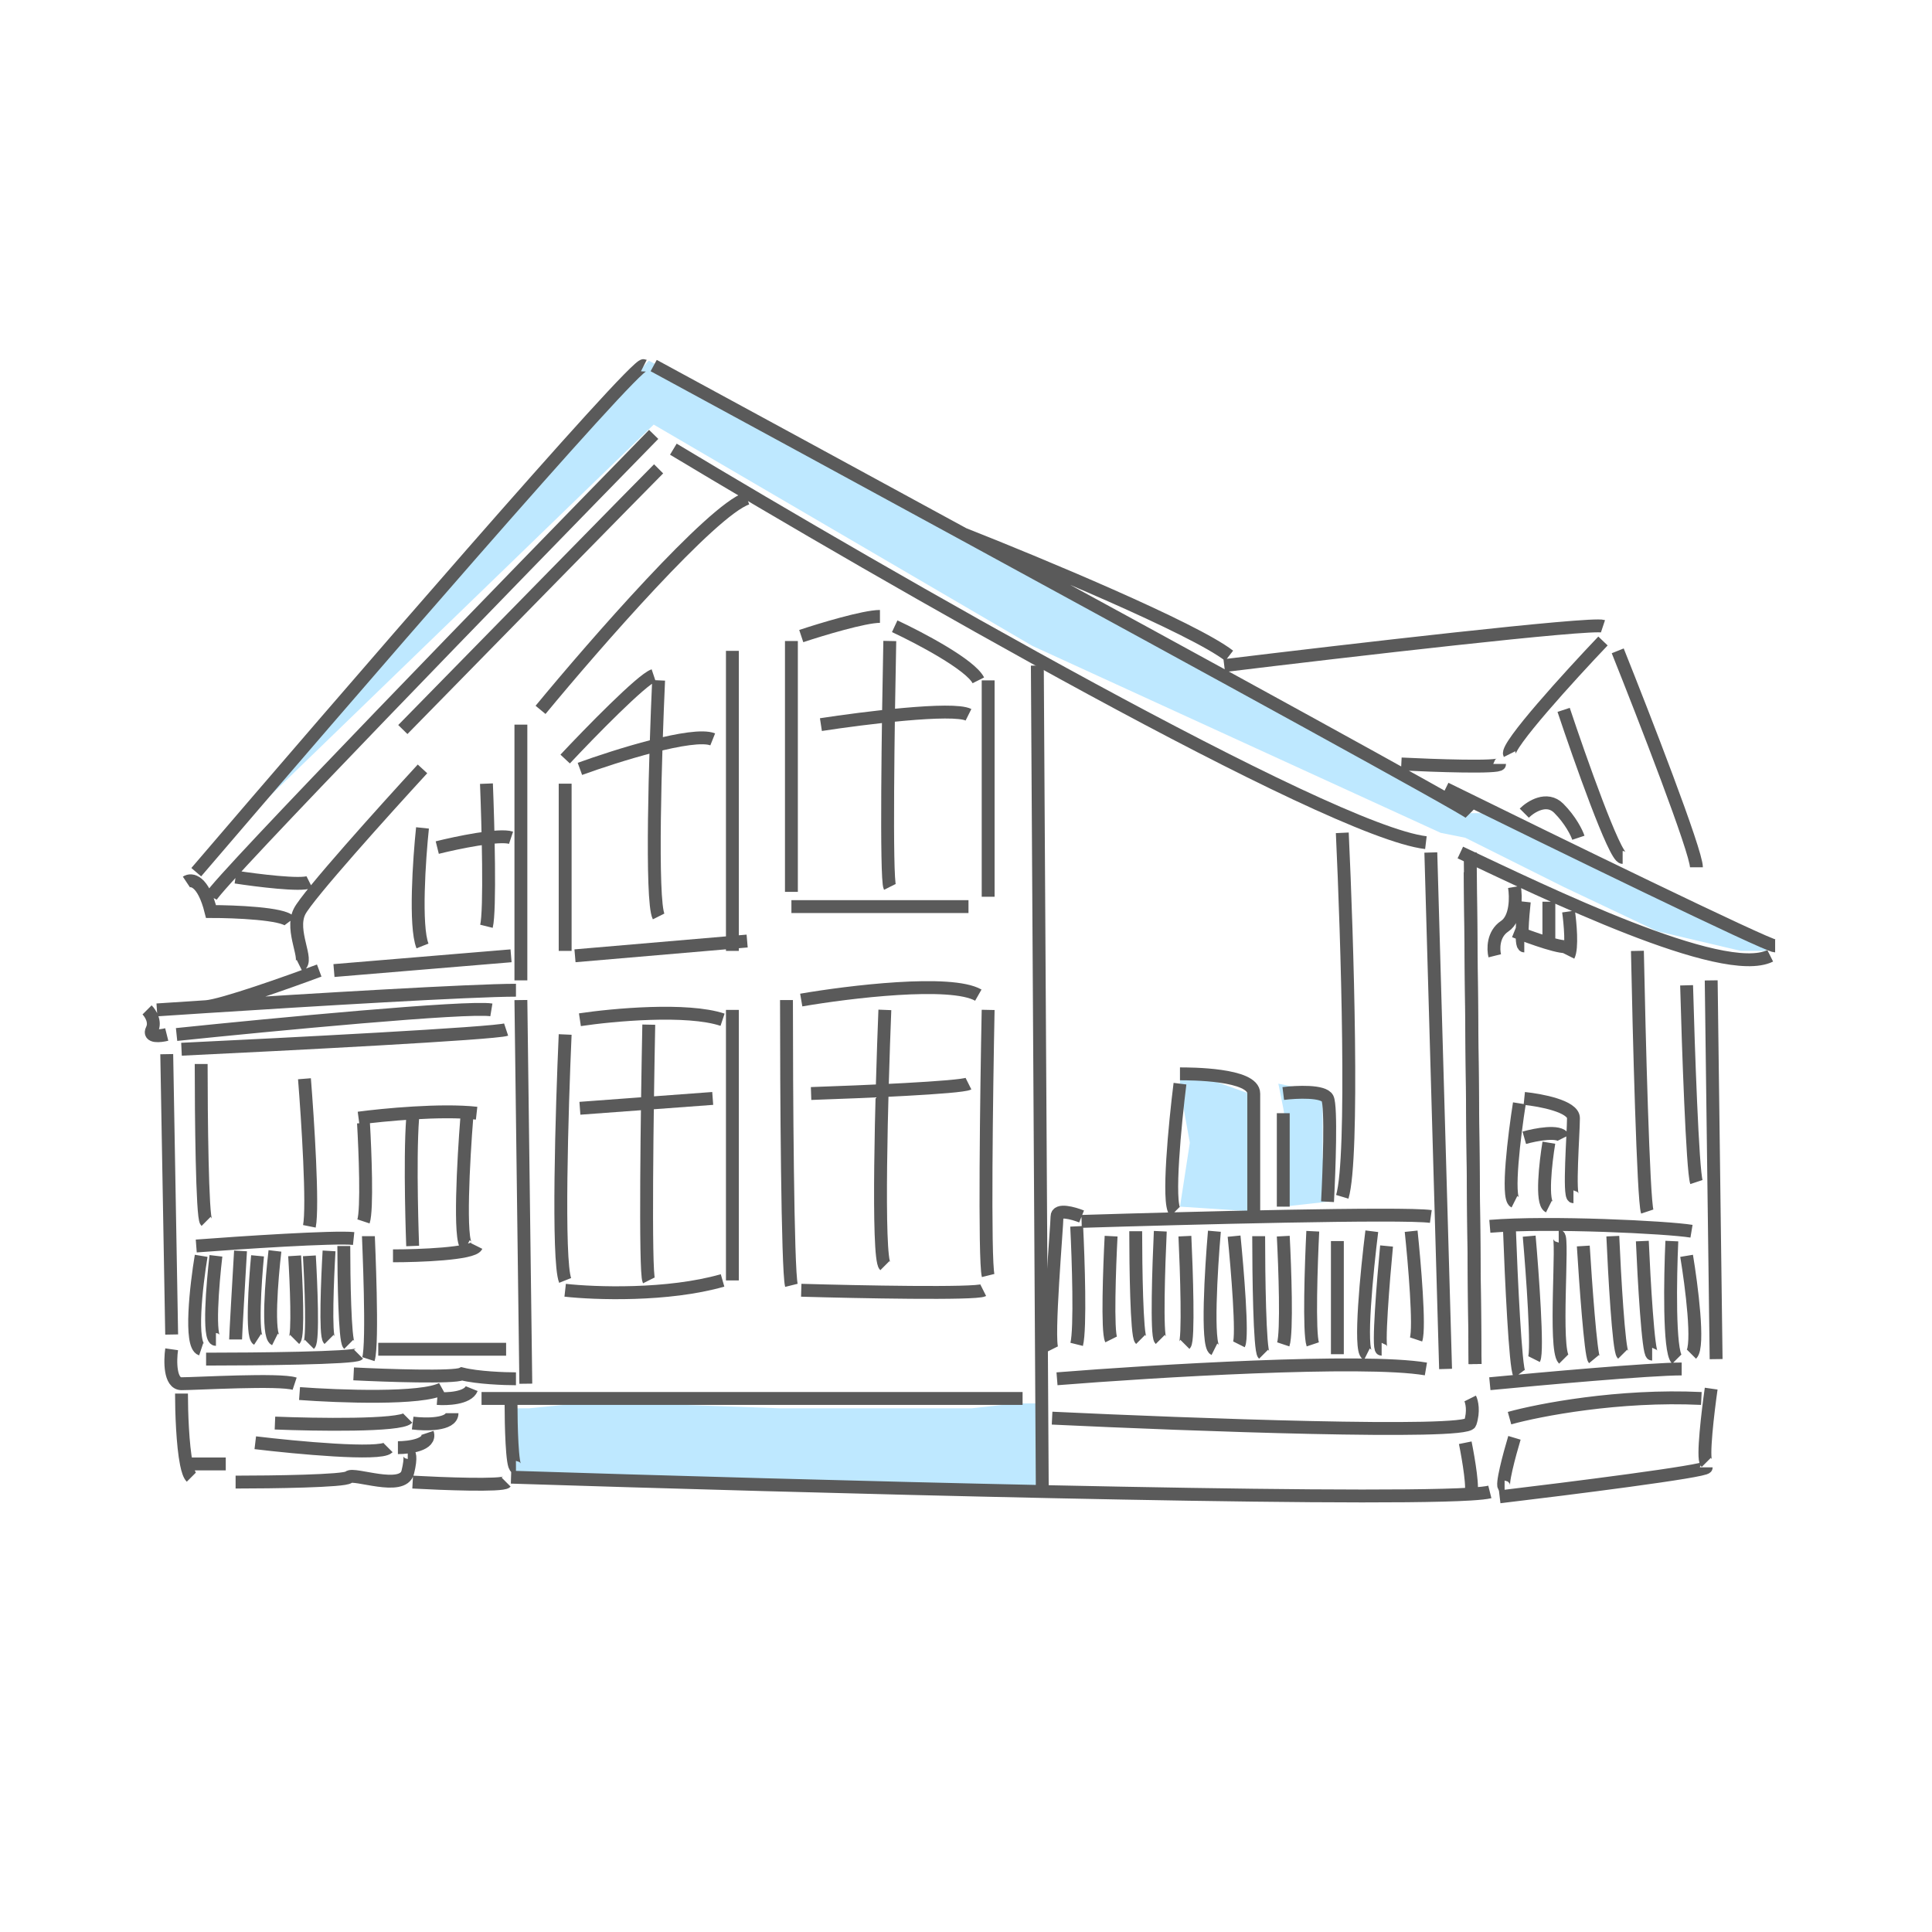
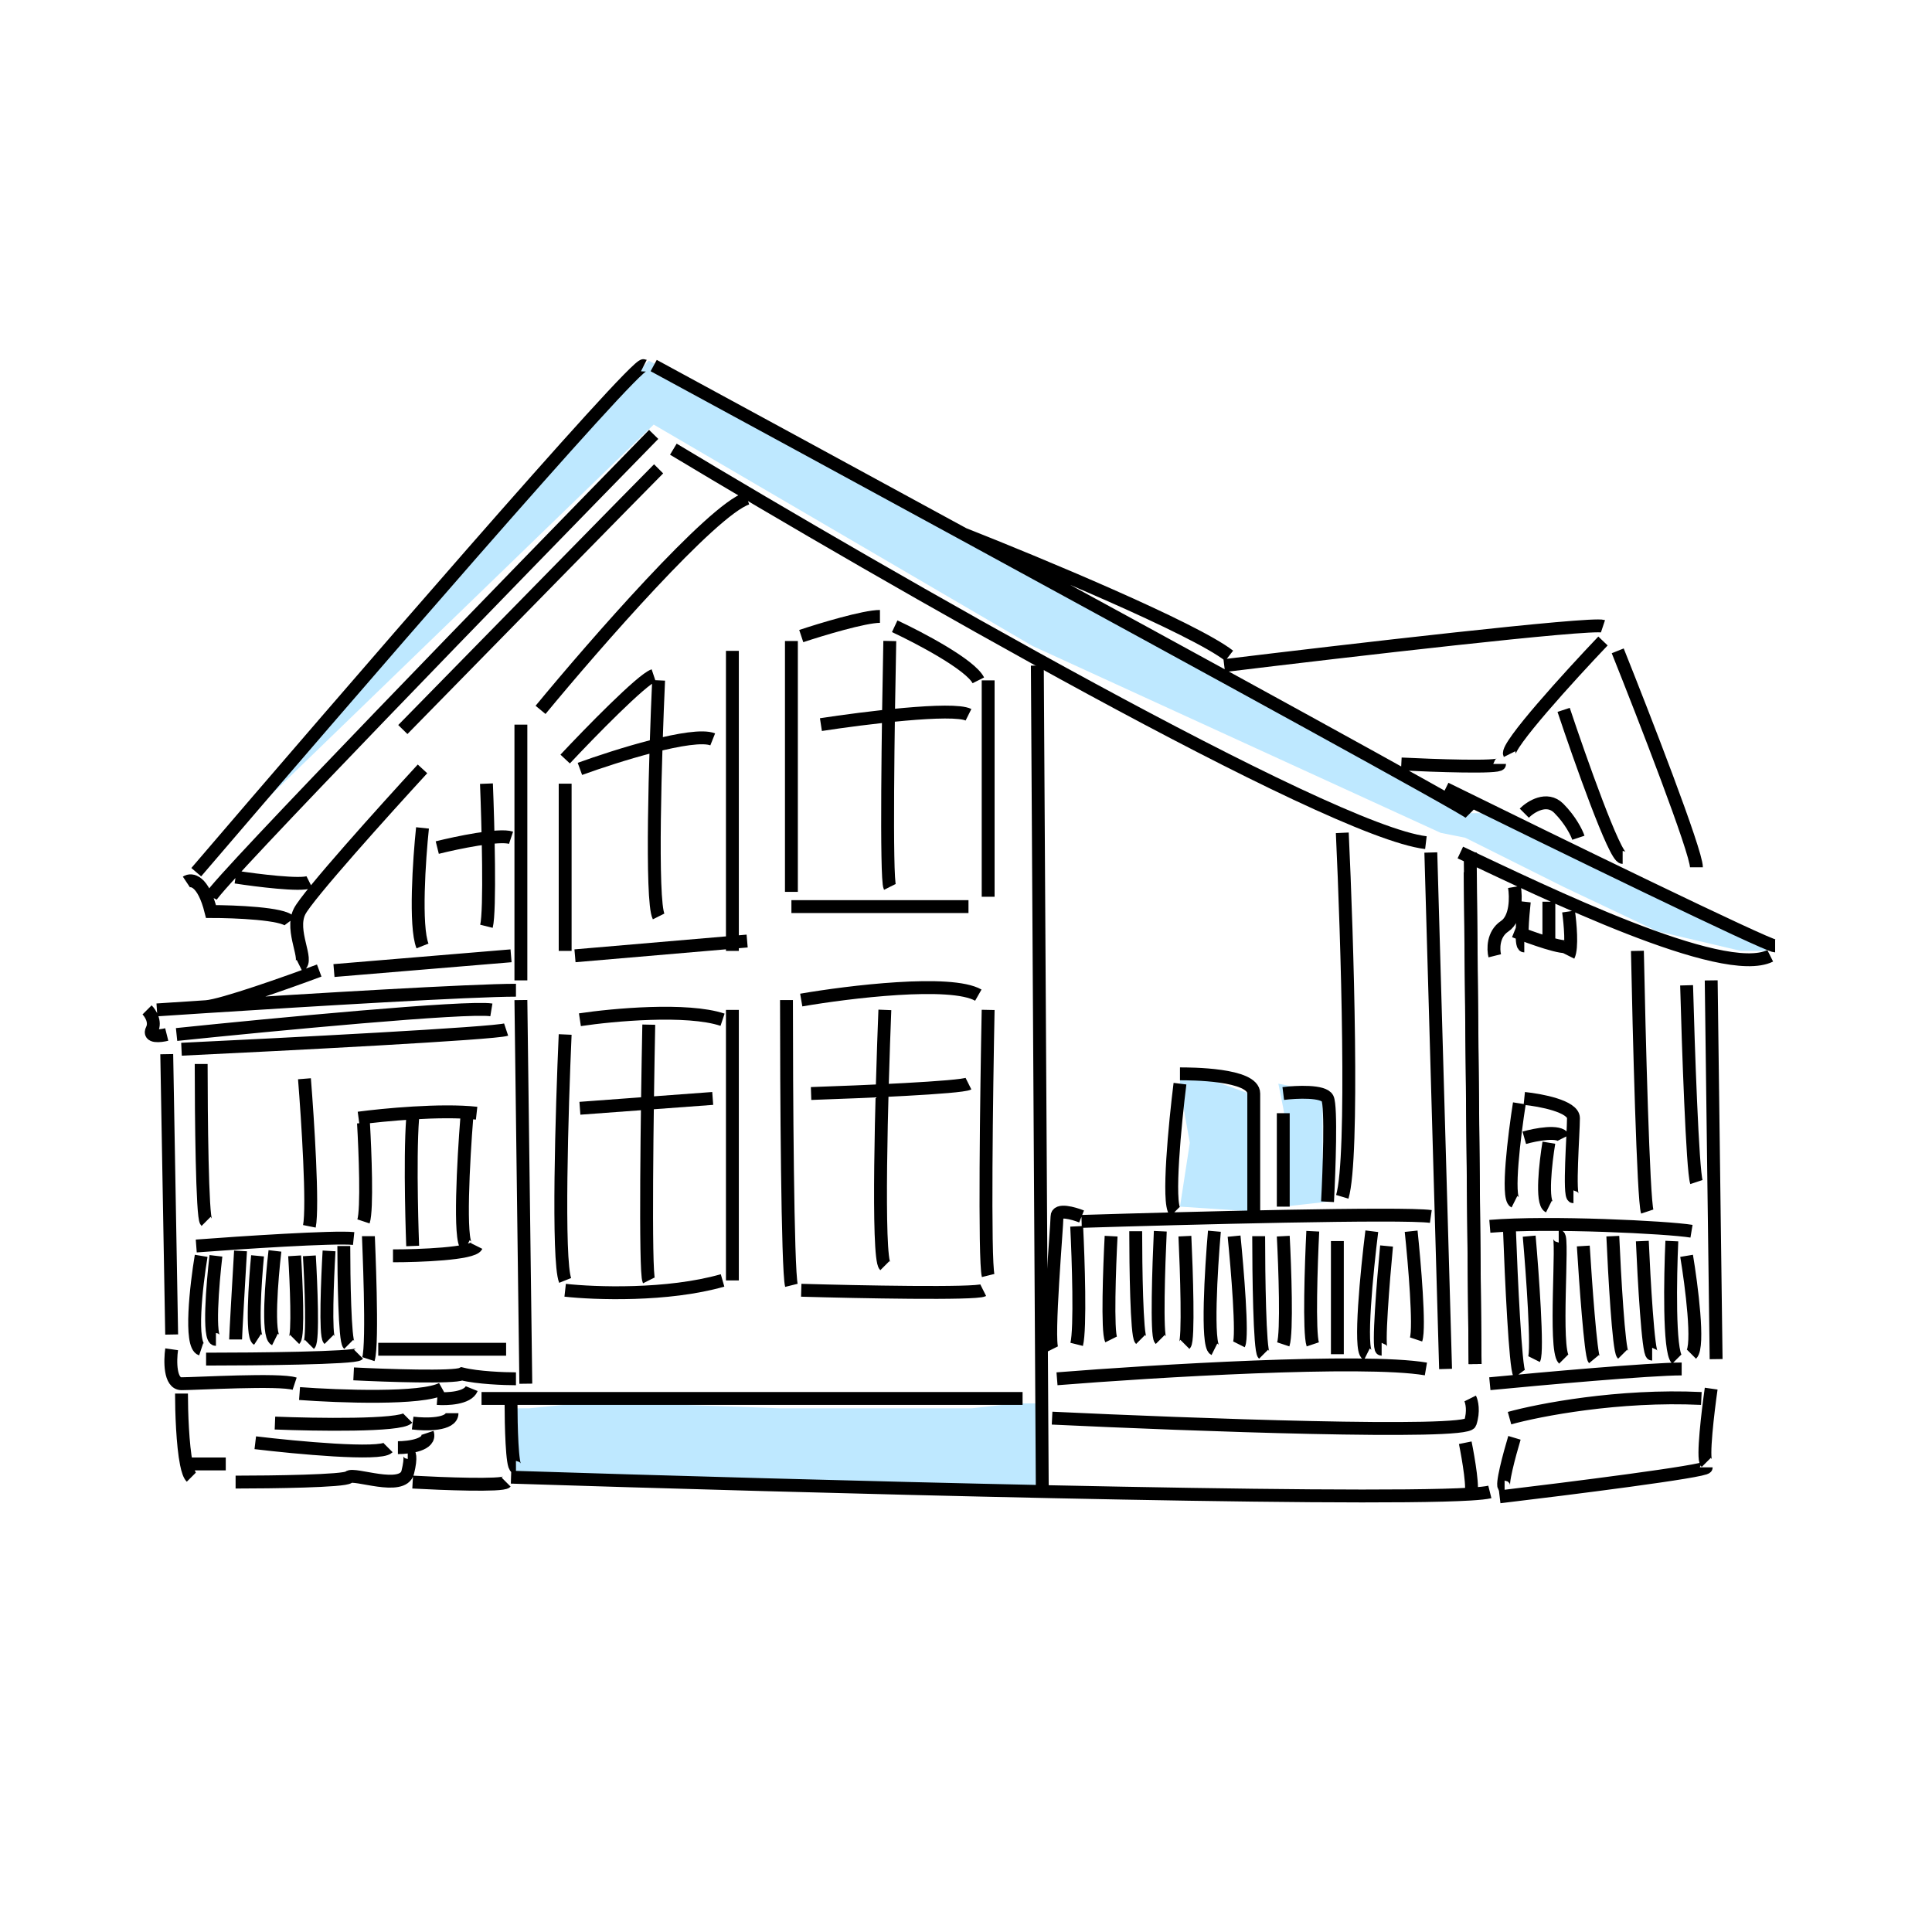
<svg xmlns="http://www.w3.org/2000/svg" width="150" height="150" viewBox="0 0 150 150" fill="none">
  <path d="M50.371 28L65.647 36.02L82.067 45.948L113.764 63.133H115.673L137.822 73.062L137.058 73.826H135.149L128.657 72.298L121.401 68.861L113.764 65.043L111.854 64.661L80.158 50.149L50.753 32.965L15.238 67.334L50.371 28Z" fill="#BEE8FF" />
  <path d="M39.679 109.341H41.075L44.894 108.959H49.858L60.551 109.341H70.098H75.444L78.881 108.959H80.409L80.409 112.396L80.791 115.833L39.929 114.687V114.687C40.182 112.921 40.1 111.122 39.69 109.386L39.679 109.341Z" fill="#BEE8FF" />
  <path d="M91.615 84.518V82.991L96.962 84.9V86.809V87.955V89.101L97.343 94.065L91.615 93.683L92.379 88.719L91.615 84.518Z" fill="#BEE8FF" />
  <path d="M99.634 86.046L99.252 84.136L101.161 84.518H102.307L102.689 85.664V86.81V88.337V89.865L103.071 93.302L99.634 93.683L100.016 91.01V88.337L99.634 86.046Z" fill="#BEE8FF" />
-   <path d="M61.062 77.644C61.062 84.518 61.139 98.572 61.444 99.793M62.208 77.644C65.9 77.008 73.817 76.04 75.956 77.263M76.719 78.408C76.592 84.773 76.414 97.808 76.719 99.03M62.208 100.175C66.663 100.303 75.727 100.481 76.338 100.175M68.7 78.408C68.445 84.773 68.089 97.655 68.7 98.266M62.972 84.9C66.791 84.773 74.581 84.442 75.192 84.136M37.386 108.577C51.006 108.577 78.476 108.577 79.393 108.577M39.677 114.687C61.715 115.394 104.944 116.559 114.144 116.001M115.671 115.833C115.399 115.901 114.881 115.956 114.144 116.001M116.435 116.214C121.781 115.578 132.474 114.229 132.474 113.923M132.856 107.813C132.601 109.595 132.169 113.236 132.474 113.541M117.199 110.104C119.49 109.468 125.677 108.271 132.092 108.577M115.671 107.431C119.617 107.049 128.121 106.286 130.565 106.286M117.581 111.632C117.199 112.905 116.512 115.451 116.817 115.451M113.762 112.014C114.017 113.272 114.449 115.83 114.144 116.001M81.684 110.104C92.377 110.614 113.838 111.403 114.144 110.486C114.449 109.57 114.271 108.831 114.144 108.577M82.066 107.049C89.576 106.449 105.819 105.457 110.707 106.286M91.613 84.136C91.231 87.192 90.62 93.454 91.231 94.065M91.613 83.373C92.377 83.373 97.341 83.373 97.341 84.9C97.341 86.122 97.341 91.519 97.341 94.065M99.632 86.428C99.632 88.592 99.632 93.072 99.632 93.683M99.632 84.9C100.651 84.773 102.764 84.671 103.069 85.282C103.375 85.893 103.197 90.883 103.069 93.302M104.215 64.66C104.597 72.807 105.131 89.865 104.215 92.92M83.975 94.829C92.122 94.575 108.95 94.142 111.089 94.447M83.593 95.211C83.721 97.757 83.899 103.154 83.593 104.376M83.975 94.447C83.339 94.193 82.066 93.836 82.066 94.447C82.066 95.211 81.302 103.994 81.684 104.758M86.266 95.975C86.139 98.393 85.961 103.383 86.266 103.994M88.176 95.593C88.176 98.266 88.252 103.689 88.558 103.994M90.085 95.593C89.958 98.266 89.78 103.689 90.085 103.994M91.995 95.975C92.122 98.648 92.3 104.071 91.995 104.376M94.286 95.593C94.031 98.521 93.675 104.452 94.286 104.758M95.814 95.975C96.068 98.521 96.501 103.765 96.195 104.376M97.723 95.975C97.723 98.903 97.799 104.834 98.105 105.14M99.632 95.975C99.76 98.393 99.938 103.46 99.632 104.376M101.924 95.593C101.796 98.139 101.618 103.46 101.924 104.376M103.833 96.357C103.833 98.903 103.833 104.223 103.833 105.14M106.506 95.593C106.124 98.648 105.513 104.834 106.124 105.14M107.652 96.739C107.397 99.412 106.964 104.758 107.27 104.758M109.561 95.593C109.816 98.011 110.249 103.078 109.943 103.994M127.128 73.826C127.255 80.19 127.586 93.149 127.892 94.065M118.345 85.282C119.617 85.409 122.163 85.893 122.163 86.81C122.163 87.955 121.781 92.92 122.163 92.92M117.963 85.664C117.581 88.082 116.97 92.996 117.581 93.302M118.345 88.337C119.236 88.082 121.094 87.726 121.4 88.337M120.254 88.719C119.999 90.246 119.643 93.378 120.254 93.683M115.671 95.211C120.254 94.829 129.495 95.287 131.328 95.593M117.199 95.593C117.326 99.114 117.657 106.258 117.963 106.667M118.726 95.975C118.981 98.903 119.414 104.911 119.108 105.522M121.018 95.975C121.4 95.975 120.636 104.758 121.4 105.522M122.927 96.739C123.098 99.539 123.503 105.216 123.756 105.522M125.218 95.975C125.346 98.903 125.677 104.834 125.982 105.14M127.51 96.357C127.637 99.284 127.968 105.14 128.273 105.14M129.801 96.357C129.674 99.157 129.572 104.911 130.183 105.522M130.947 97.502C131.328 99.793 131.939 104.529 131.328 105.14M130.947 76.499C131.074 81.209 131.405 90.858 131.71 91.774M113.38 66.188C119.872 69.243 133.773 76.04 137.439 74.207M114.144 67.716L114.526 105.904M111.089 66.188L112.234 106.286M117.581 68.861C117.708 69.625 117.734 71.305 116.817 71.916C115.9 72.527 115.926 73.698 116.053 74.207M117.581 72.298C118.854 72.807 121.476 73.749 121.781 73.444M121.781 70.771C121.909 71.662 122.087 73.597 121.781 74.207M120.254 70.007V73.062M118.345 70.007C118.217 71.153 118.039 73.444 118.345 73.444M32.039 115.069C34.331 115.196 38.99 115.374 39.295 115.069M18.292 115.069C21.092 115.069 26.77 114.992 27.075 114.687C27.457 114.305 31.276 115.833 31.658 114.305C31.963 113.083 31.785 112.777 31.658 112.777M14.091 108.195C14.091 109.619 14.176 112.191 14.473 113.66M14.855 114.687C14.7 114.532 14.574 114.16 14.473 113.66M14.473 113.66C15.364 113.66 17.223 113.66 17.528 113.66M13.327 104.758C13.2 105.649 13.175 107.431 14.091 107.431C15.237 107.431 21.729 107.049 22.875 107.431M16.001 105.522C19.82 105.522 27.534 105.445 27.839 105.14M29.367 104.758C30.13 104.758 38.149 104.758 39.295 104.758M27.457 106.667C30.003 106.795 35.248 106.973 35.859 106.667C37.08 106.973 39.168 107.049 40.059 107.049M23.256 108.195C26.311 108.422 32.803 108.663 34.331 107.813M21.347 110.486C24.529 110.614 31.046 110.715 31.658 110.104M19.82 112.014C23.002 112.396 29.519 113.007 30.13 112.396M30.894 112.396C31.785 112.396 33.491 112.166 33.185 111.25M32.039 110.486C33.058 110.614 35.095 110.639 35.095 109.722M33.949 108.577C34.713 108.637 36.317 108.569 36.622 107.813M15.619 82.609C15.619 86.555 15.695 94.524 16.001 94.829M23.638 83.754C23.893 86.937 24.326 93.683 24.02 95.211M27.839 86.81C29.748 86.555 34.255 86.122 37.004 86.428M36.24 86.81C35.986 89.992 35.629 96.433 36.24 96.739M32.039 86.81C31.785 90.119 32.039 96.739 32.039 96.739M28.221 87.192C28.348 89.356 28.526 93.913 28.221 94.829M30.512 97.502C32.549 97.502 36.699 97.35 37.004 96.739M15.237 96.739C18.674 96.479 25.93 95.999 27.457 96.158M15.619 97.502C15.237 99.793 14.702 104.452 15.619 104.758M16.765 97.502C16.51 99.666 16.154 103.994 16.765 103.994M18.674 97.12C18.547 99.284 18.292 103.689 18.292 103.994M19.996 97.502C19.8 99.539 19.526 103.689 19.996 103.994M21.347 97.12C21.093 99.284 20.736 103.689 21.347 103.994M22.875 97.502C23.002 99.539 23.18 103.689 22.875 103.994M24.02 97.502C24.148 99.666 24.326 104.071 24.02 104.376M25.548 97.12C25.421 99.284 25.242 103.689 25.548 103.994M26.693 96.739C26.693 99.157 26.769 104.071 27.075 104.376M28.603 95.975C28.603 96.158 28.985 104.34 28.603 105.522M52.279 34.874C68.573 44.675 103.069 64.508 110.707 65.424" stroke="#5A5A5A" />
-   <path d="M80.539 51.676L80.921 115.451M114.145 66.188L114.527 105.904M132.857 76.117L133.239 105.522M12.946 81.845L13.328 103.612M40.442 77.644L40.824 107.431M40.442 56.259V76.117M76.72 52.822V69.625M61.445 70.389H75.193M61.445 49.767V69.243M62.209 49.385C63.736 48.876 67.097 47.858 68.319 47.858M69.465 48.621C71.374 49.513 75.346 51.6 75.957 52.822M69.083 49.767C68.956 55.877 68.777 68.25 69.083 68.861M63.736 56.259C67.046 55.75 73.971 54.884 75.193 55.495M51.134 52.822C50.88 58.423 50.523 69.93 51.134 71.152M45.024 59.696C47.825 58.678 53.807 56.794 55.335 57.405M56.863 50.531V73.826M44.642 74.207L58.008 73.062M43.879 60.842V73.826M43.879 58.932C45.788 56.895 49.836 52.746 50.752 52.44M45.024 79.172C47.57 78.79 53.349 78.255 56.099 79.172M56.863 78.408V99.412M45.024 86.046L55.335 85.282M50.371 79.554C50.243 85.918 50.065 98.801 50.371 99.412M43.879 80.317C43.624 86.046 43.268 97.884 43.879 99.412M43.879 100.175C46.17 100.43 51.822 100.634 56.099 99.412" stroke="#5A5A5A" />
-   <path d="M14.091 81.463C22.111 81.082 38.379 80.241 39.295 79.936M13.709 80.318C21.092 79.554 36.317 78.103 38.15 78.408M12.945 80.318C12.436 80.445 11.494 80.547 11.8 79.936C12.105 79.325 11.673 78.663 11.418 78.408M12.182 78.408C13.293 78.334 14.588 78.249 16 78.158M40.059 76.881C36.666 76.881 24.294 77.624 16 78.158M24.784 75.353C22.365 76.255 17.223 78.079 16 78.158M25.929 75.353L39.677 74.208M32.803 64.279C32.549 66.697 32.192 71.916 32.803 73.444M37.768 60.842C37.895 64.024 38.073 70.694 37.768 71.916M33.949 65.806C35.477 65.424 38.761 64.737 39.677 65.043M32.803 59.696C29.875 62.879 23.867 69.549 23.256 70.771C22.492 72.298 24.02 74.59 23.256 74.971M18.292 68.097C19.947 68.352 23.409 68.785 24.02 68.479M22.492 71.534C22.034 70.923 18.228 70.771 16.382 70.771C15.771 68.327 14.855 68.225 14.473 68.479M41.968 55.114C46.169 50.022 55.258 39.609 58.007 38.693M31.276 56.641C37.386 50.404 49.912 37.623 51.134 36.401M50.752 33.728C39.55 45.185 16.993 68.403 16.382 69.625M15.237 67.716C26.566 54.477 49.377 28.076 49.988 28.382M50.752 28.382C57.332 31.953 66.003 36.665 74.81 41.463M114.144 63.133C113.726 62.715 93.944 51.886 74.81 41.463M95.05 51.677C104.47 50.531 123.538 48.316 124.455 48.622M74.81 41.463C80.538 43.722 92.682 48.774 95.432 50.913M124.455 49.767C121.909 52.44 116.893 57.94 117.199 58.55M121.4 55.114C122.673 58.932 125.371 66.57 125.982 66.57M125.6 50.531C127.637 55.623 131.71 66.112 131.71 67.334M112.235 61.224C120.509 65.297 137.21 73.444 137.821 73.444M108.798 59.314C111.343 59.441 116.435 59.62 116.435 59.314M118.345 63.133C118.854 62.624 120.101 61.835 121.018 62.751C121.934 63.668 122.418 64.661 122.545 65.043M39.677 108.959C39.677 110.614 39.754 113.923 40.059 113.923" stroke="#5A5A5A" />
+   <path d="M61.062 77.644C61.062 84.518 61.139 98.572 61.444 99.793M62.208 77.644C65.9 77.008 73.817 76.04 75.956 77.263M76.719 78.408C76.592 84.773 76.414 97.808 76.719 99.03M62.208 100.175C66.663 100.303 75.727 100.481 76.338 100.175M68.7 78.408C68.445 84.773 68.089 97.655 68.7 98.266M62.972 84.9C66.791 84.773 74.581 84.442 75.192 84.136M37.386 108.577C51.006 108.577 78.476 108.577 79.393 108.577M39.677 114.687C61.715 115.394 104.944 116.559 114.144 116.001M115.671 115.833C115.399 115.901 114.881 115.956 114.144 116.001M116.435 116.214C121.781 115.578 132.474 114.229 132.474 113.923M132.856 107.813C132.601 109.595 132.169 113.236 132.474 113.541M117.199 110.104C119.49 109.468 125.677 108.271 132.092 108.577M115.671 107.431C119.617 107.049 128.121 106.286 130.565 106.286M117.581 111.632C117.199 112.905 116.512 115.451 116.817 115.451M113.762 112.014C114.017 113.272 114.449 115.83 114.144 116.001M81.684 110.104C92.377 110.614 113.838 111.403 114.144 110.486C114.449 109.57 114.271 108.831 114.144 108.577M82.066 107.049C89.576 106.449 105.819 105.457 110.707 106.286M91.613 84.136C91.231 87.192 90.62 93.454 91.231 94.065M91.613 83.373C92.377 83.373 97.341 83.373 97.341 84.9C97.341 86.122 97.341 91.519 97.341 94.065M99.632 86.428C99.632 88.592 99.632 93.072 99.632 93.683M99.632 84.9C100.651 84.773 102.764 84.671 103.069 85.282C103.375 85.893 103.197 90.883 103.069 93.302M104.215 64.66C104.597 72.807 105.131 89.865 104.215 92.92M83.975 94.829C92.122 94.575 108.95 94.142 111.089 94.447M83.593 95.211C83.721 97.757 83.899 103.154 83.593 104.376M83.975 94.447C83.339 94.193 82.066 93.836 82.066 94.447C82.066 95.211 81.302 103.994 81.684 104.758M86.266 95.975C86.139 98.393 85.961 103.383 86.266 103.994M88.176 95.593C88.176 98.266 88.252 103.689 88.558 103.994M90.085 95.593C89.958 98.266 89.78 103.689 90.085 103.994M91.995 95.975C92.122 98.648 92.3 104.071 91.995 104.376M94.286 95.593C94.031 98.521 93.675 104.452 94.286 104.758M95.814 95.975C96.068 98.521 96.501 103.765 96.195 104.376M97.723 95.975C97.723 98.903 97.799 104.834 98.105 105.14M99.632 95.975C99.76 98.393 99.938 103.46 99.632 104.376M101.924 95.593C101.796 98.139 101.618 103.46 101.924 104.376M103.833 96.357C103.833 98.903 103.833 104.223 103.833 105.14M106.506 95.593C106.124 98.648 105.513 104.834 106.124 105.14M107.652 96.739C107.397 99.412 106.964 104.758 107.27 104.758M109.561 95.593C109.816 98.011 110.249 103.078 109.943 103.994M127.128 73.826C127.255 80.19 127.586 93.149 127.892 94.065M118.345 85.282C119.617 85.409 122.163 85.893 122.163 86.81C122.163 87.955 121.781 92.92 122.163 92.92M117.963 85.664C117.581 88.082 116.97 92.996 117.581 93.302M118.345 88.337C119.236 88.082 121.094 87.726 121.4 88.337M120.254 88.719C119.999 90.246 119.643 93.378 120.254 93.683M115.671 95.211C120.254 94.829 129.495 95.287 131.328 95.593M117.199 95.593C117.326 99.114 117.657 106.258 117.963 106.667M118.726 95.975C118.981 98.903 119.414 104.911 119.108 105.522M121.018 95.975C121.4 95.975 120.636 104.758 121.4 105.522M122.927 96.739C123.098 99.539 123.503 105.216 123.756 105.522M125.218 95.975C125.346 98.903 125.677 104.834 125.982 105.14M127.51 96.357C127.637 99.284 127.968 105.14 128.273 105.14M129.801 96.357C129.674 99.157 129.572 104.911 130.183 105.522M130.947 97.502C131.328 99.793 131.939 104.529 131.328 105.14M130.947 76.499C131.074 81.209 131.405 90.858 131.71 91.774M113.38 66.188C119.872 69.243 133.773 76.04 137.439 74.207M114.144 67.716L114.526 105.904M111.089 66.188L112.234 106.286M117.581 68.861C117.708 69.625 117.734 71.305 116.817 71.916C115.9 72.527 115.926 73.698 116.053 74.207M117.581 72.298C118.854 72.807 121.476 73.749 121.781 73.444M121.781 70.771C121.909 71.662 122.087 73.597 121.781 74.207M120.254 70.007V73.062M118.345 70.007C118.217 71.153 118.039 73.444 118.345 73.444M32.039 115.069C34.331 115.196 38.99 115.374 39.295 115.069M18.292 115.069C21.092 115.069 26.77 114.992 27.075 114.687C27.457 114.305 31.276 115.833 31.658 114.305C31.963 113.083 31.785 112.777 31.658 112.777M14.091 108.195C14.091 109.619 14.176 112.191 14.473 113.66M14.855 114.687C14.7 114.532 14.574 114.16 14.473 113.66M14.473 113.66C15.364 113.66 17.223 113.66 17.528 113.66M13.327 104.758C13.2 105.649 13.175 107.431 14.091 107.431C15.237 107.431 21.729 107.049 22.875 107.431M16.001 105.522C19.82 105.522 27.534 105.445 27.839 105.14M29.367 104.758C30.13 104.758 38.149 104.758 39.295 104.758M27.457 106.667C30.003 106.795 35.248 106.973 35.859 106.667C37.08 106.973 39.168 107.049 40.059 107.049M23.256 108.195C26.311 108.422 32.803 108.663 34.331 107.813M21.347 110.486C24.529 110.614 31.046 110.715 31.658 110.104M19.82 112.014C23.002 112.396 29.519 113.007 30.13 112.396M30.894 112.396C31.785 112.396 33.491 112.166 33.185 111.25M32.039 110.486C33.058 110.614 35.095 110.639 35.095 109.722M33.949 108.577C34.713 108.637 36.317 108.569 36.622 107.813M15.619 82.609C15.619 86.555 15.695 94.524 16.001 94.829M23.638 83.754C23.893 86.937 24.326 93.683 24.02 95.211M27.839 86.81C29.748 86.555 34.255 86.122 37.004 86.428M36.24 86.81C35.986 89.992 35.629 96.433 36.24 96.739M32.039 86.81C31.785 90.119 32.039 96.739 32.039 96.739M28.221 87.192C28.348 89.356 28.526 93.913 28.221 94.829M30.512 97.502C32.549 97.502 36.699 97.35 37.004 96.739M15.237 96.739C18.674 96.479 25.93 95.999 27.457 96.158M15.619 97.502C15.237 99.793 14.702 104.452 15.619 104.758M16.765 97.502C16.51 99.666 16.154 103.994 16.765 103.994M18.674 97.12C18.547 99.284 18.292 103.689 18.292 103.994M19.996 97.502C19.8 99.539 19.526 103.689 19.996 103.994M21.347 97.12C21.093 99.284 20.736 103.689 21.347 103.994M22.875 97.502C23.002 99.539 23.18 103.689 22.875 103.994M24.02 97.502C24.148 99.666 24.326 104.071 24.02 104.376M25.548 97.12C25.421 99.284 25.242 103.689 25.548 103.994M26.693 96.739C26.693 99.157 26.769 104.071 27.075 104.376M28.603 95.975C28.603 96.158 28.985 104.34 28.603 105.522M52.279 34.874C68.573 44.675 103.069 64.508 110.707 65.424" stroke="#000" />
+   <path d="M80.539 51.676L80.921 115.451M114.145 66.188L114.527 105.904M132.857 76.117L133.239 105.522M12.946 81.845L13.328 103.612M40.442 77.644L40.824 107.431M40.442 56.259V76.117M76.72 52.822V69.625M61.445 70.389H75.193M61.445 49.767V69.243M62.209 49.385C63.736 48.876 67.097 47.858 68.319 47.858M69.465 48.621C71.374 49.513 75.346 51.6 75.957 52.822M69.083 49.767C68.956 55.877 68.777 68.25 69.083 68.861M63.736 56.259C67.046 55.75 73.971 54.884 75.193 55.495M51.134 52.822C50.88 58.423 50.523 69.93 51.134 71.152M45.024 59.696C47.825 58.678 53.807 56.794 55.335 57.405M56.863 50.531V73.826M44.642 74.207L58.008 73.062M43.879 60.842V73.826M43.879 58.932C45.788 56.895 49.836 52.746 50.752 52.44M45.024 79.172C47.57 78.79 53.349 78.255 56.099 79.172M56.863 78.408V99.412M45.024 86.046L55.335 85.282M50.371 79.554C50.243 85.918 50.065 98.801 50.371 99.412M43.879 80.317C43.624 86.046 43.268 97.884 43.879 99.412M43.879 100.175C46.17 100.43 51.822 100.634 56.099 99.412" stroke="#000" />
+   <path d="M14.091 81.463C22.111 81.082 38.379 80.241 39.295 79.936M13.709 80.318C21.092 79.554 36.317 78.103 38.15 78.408M12.945 80.318C12.436 80.445 11.494 80.547 11.8 79.936C12.105 79.325 11.673 78.663 11.418 78.408M12.182 78.408C13.293 78.334 14.588 78.249 16 78.158M40.059 76.881C36.666 76.881 24.294 77.624 16 78.158M24.784 75.353C22.365 76.255 17.223 78.079 16 78.158M25.929 75.353L39.677 74.208M32.803 64.279C32.549 66.697 32.192 71.916 32.803 73.444M37.768 60.842C37.895 64.024 38.073 70.694 37.768 71.916M33.949 65.806C35.477 65.424 38.761 64.737 39.677 65.043M32.803 59.696C29.875 62.879 23.867 69.549 23.256 70.771C22.492 72.298 24.02 74.59 23.256 74.971M18.292 68.097C19.947 68.352 23.409 68.785 24.02 68.479M22.492 71.534C22.034 70.923 18.228 70.771 16.382 70.771C15.771 68.327 14.855 68.225 14.473 68.479M41.968 55.114C46.169 50.022 55.258 39.609 58.007 38.693M31.276 56.641C37.386 50.404 49.912 37.623 51.134 36.401M50.752 33.728C39.55 45.185 16.993 68.403 16.382 69.625M15.237 67.716C26.566 54.477 49.377 28.076 49.988 28.382M50.752 28.382C57.332 31.953 66.003 36.665 74.81 41.463M114.144 63.133C113.726 62.715 93.944 51.886 74.81 41.463M95.05 51.677C104.47 50.531 123.538 48.316 124.455 48.622M74.81 41.463C80.538 43.722 92.682 48.774 95.432 50.913M124.455 49.767C121.909 52.44 116.893 57.94 117.199 58.55M121.4 55.114C122.673 58.932 125.371 66.57 125.982 66.57M125.6 50.531C127.637 55.623 131.71 66.112 131.71 67.334M112.235 61.224C120.509 65.297 137.21 73.444 137.821 73.444M108.798 59.314C111.343 59.441 116.435 59.62 116.435 59.314M118.345 63.133C118.854 62.624 120.101 61.835 121.018 62.751C121.934 63.668 122.418 64.661 122.545 65.043M39.677 108.959C39.677 110.614 39.754 113.923 40.059 113.923" stroke="#000" />
</svg>
